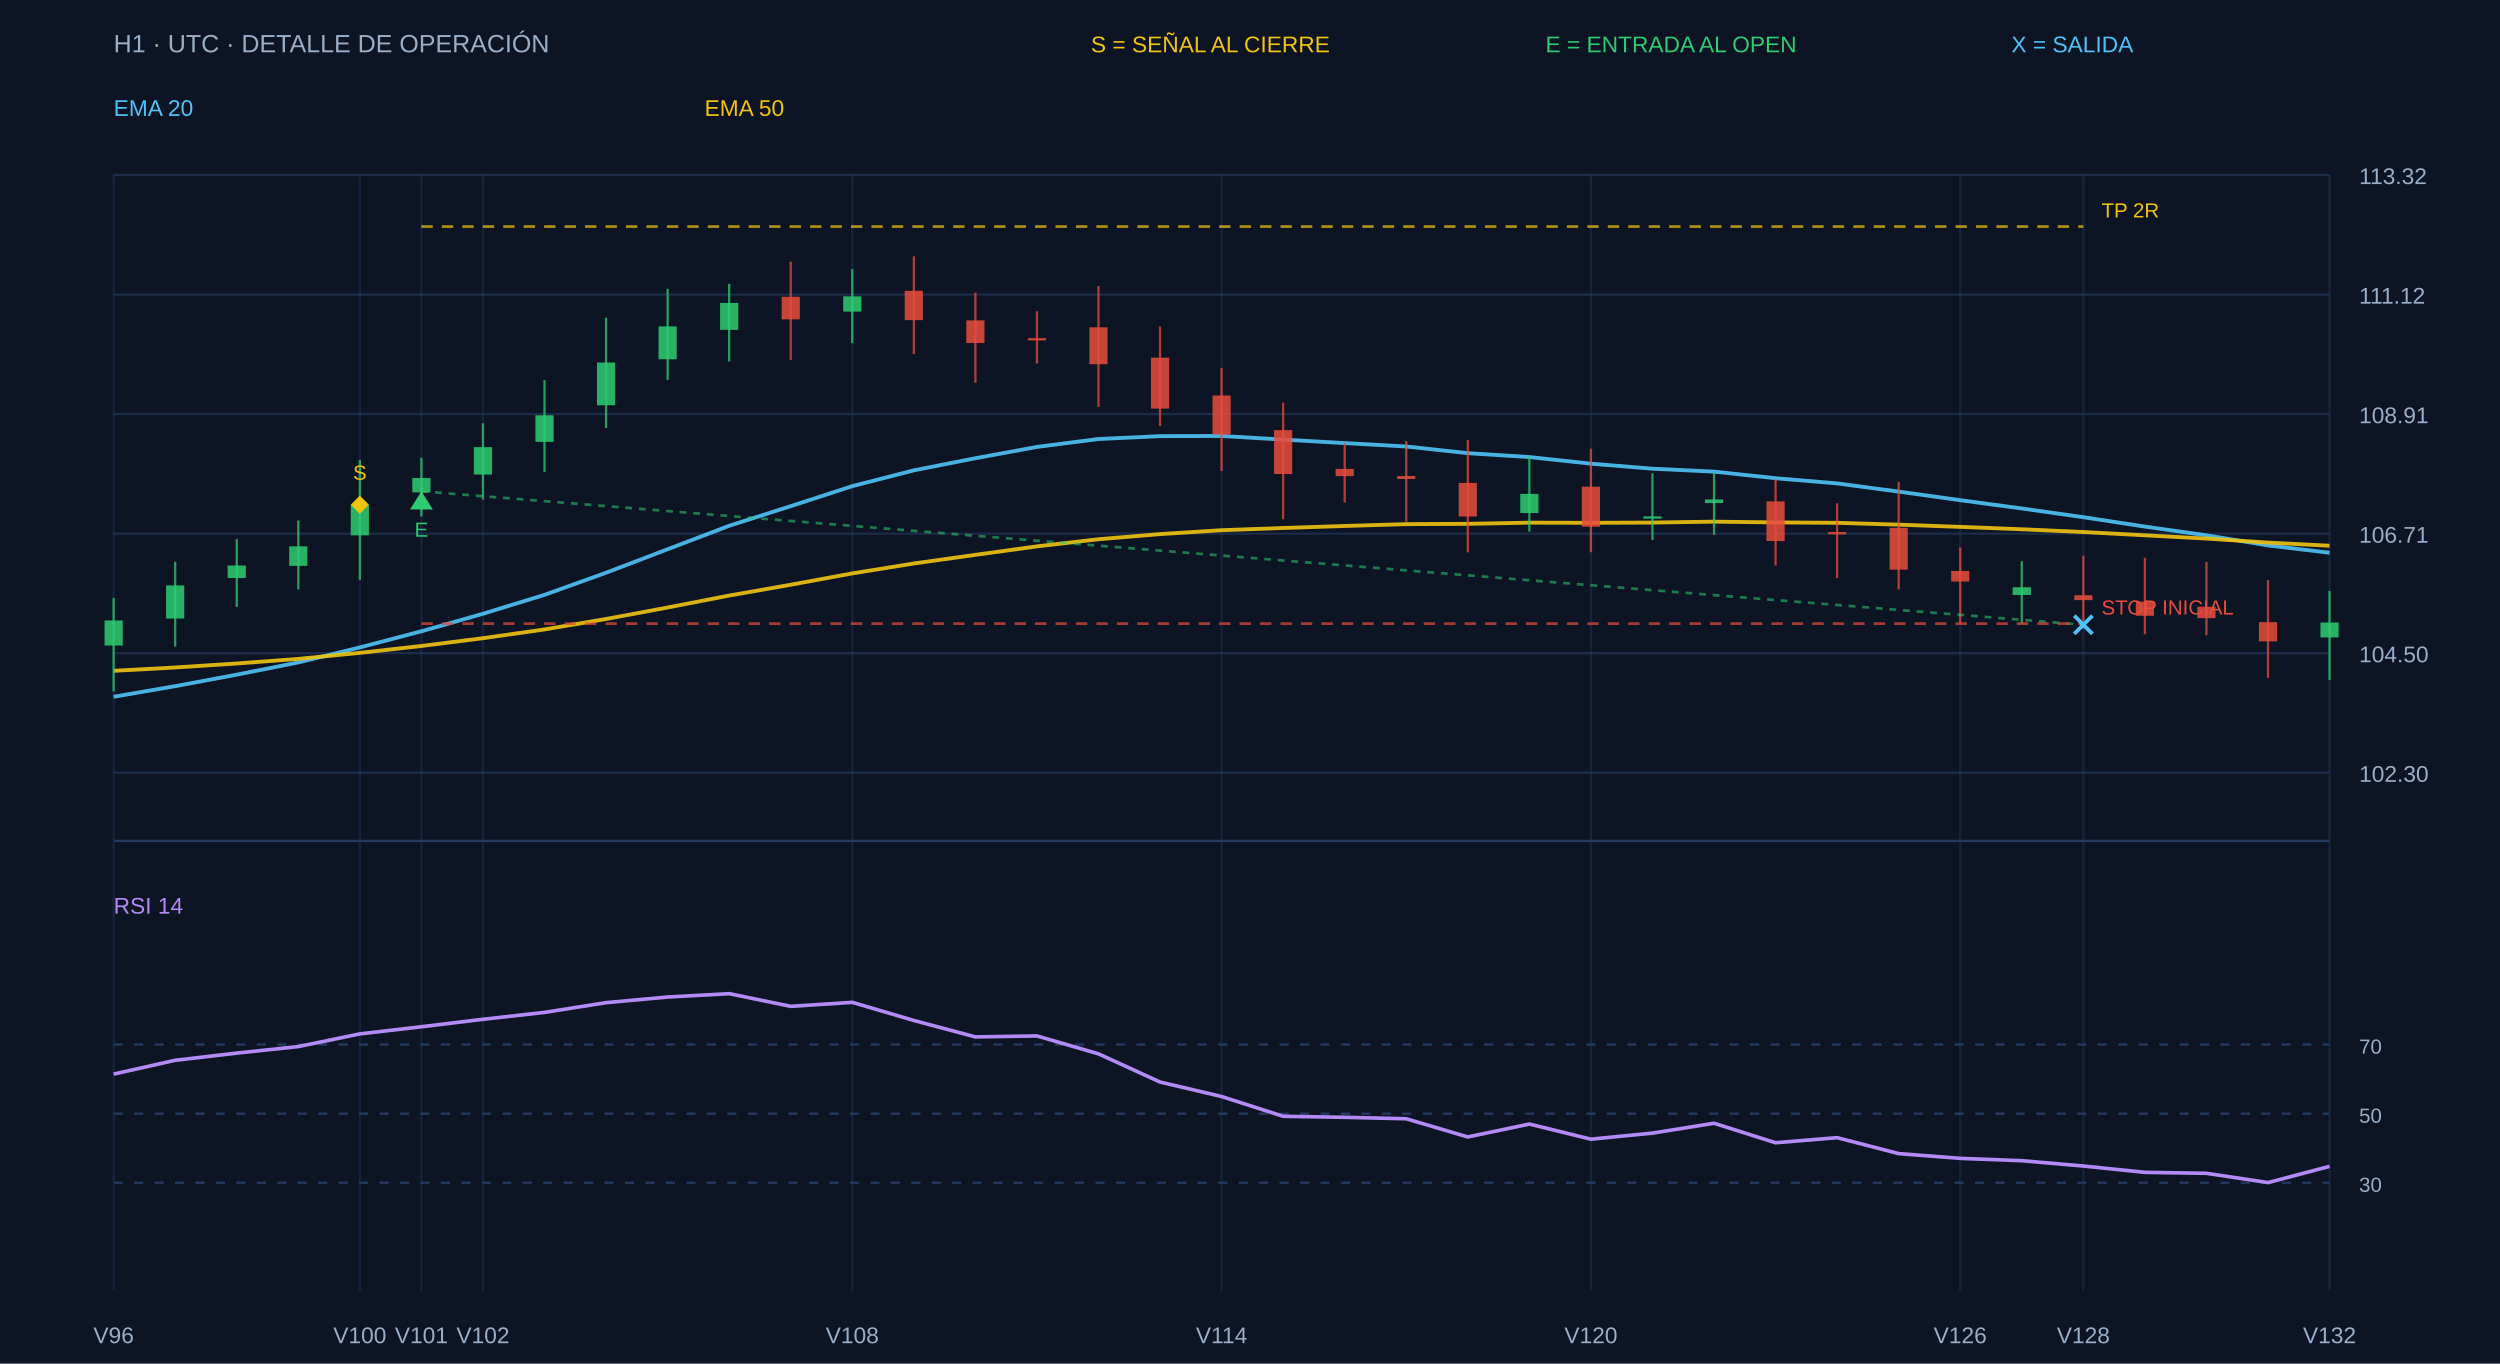
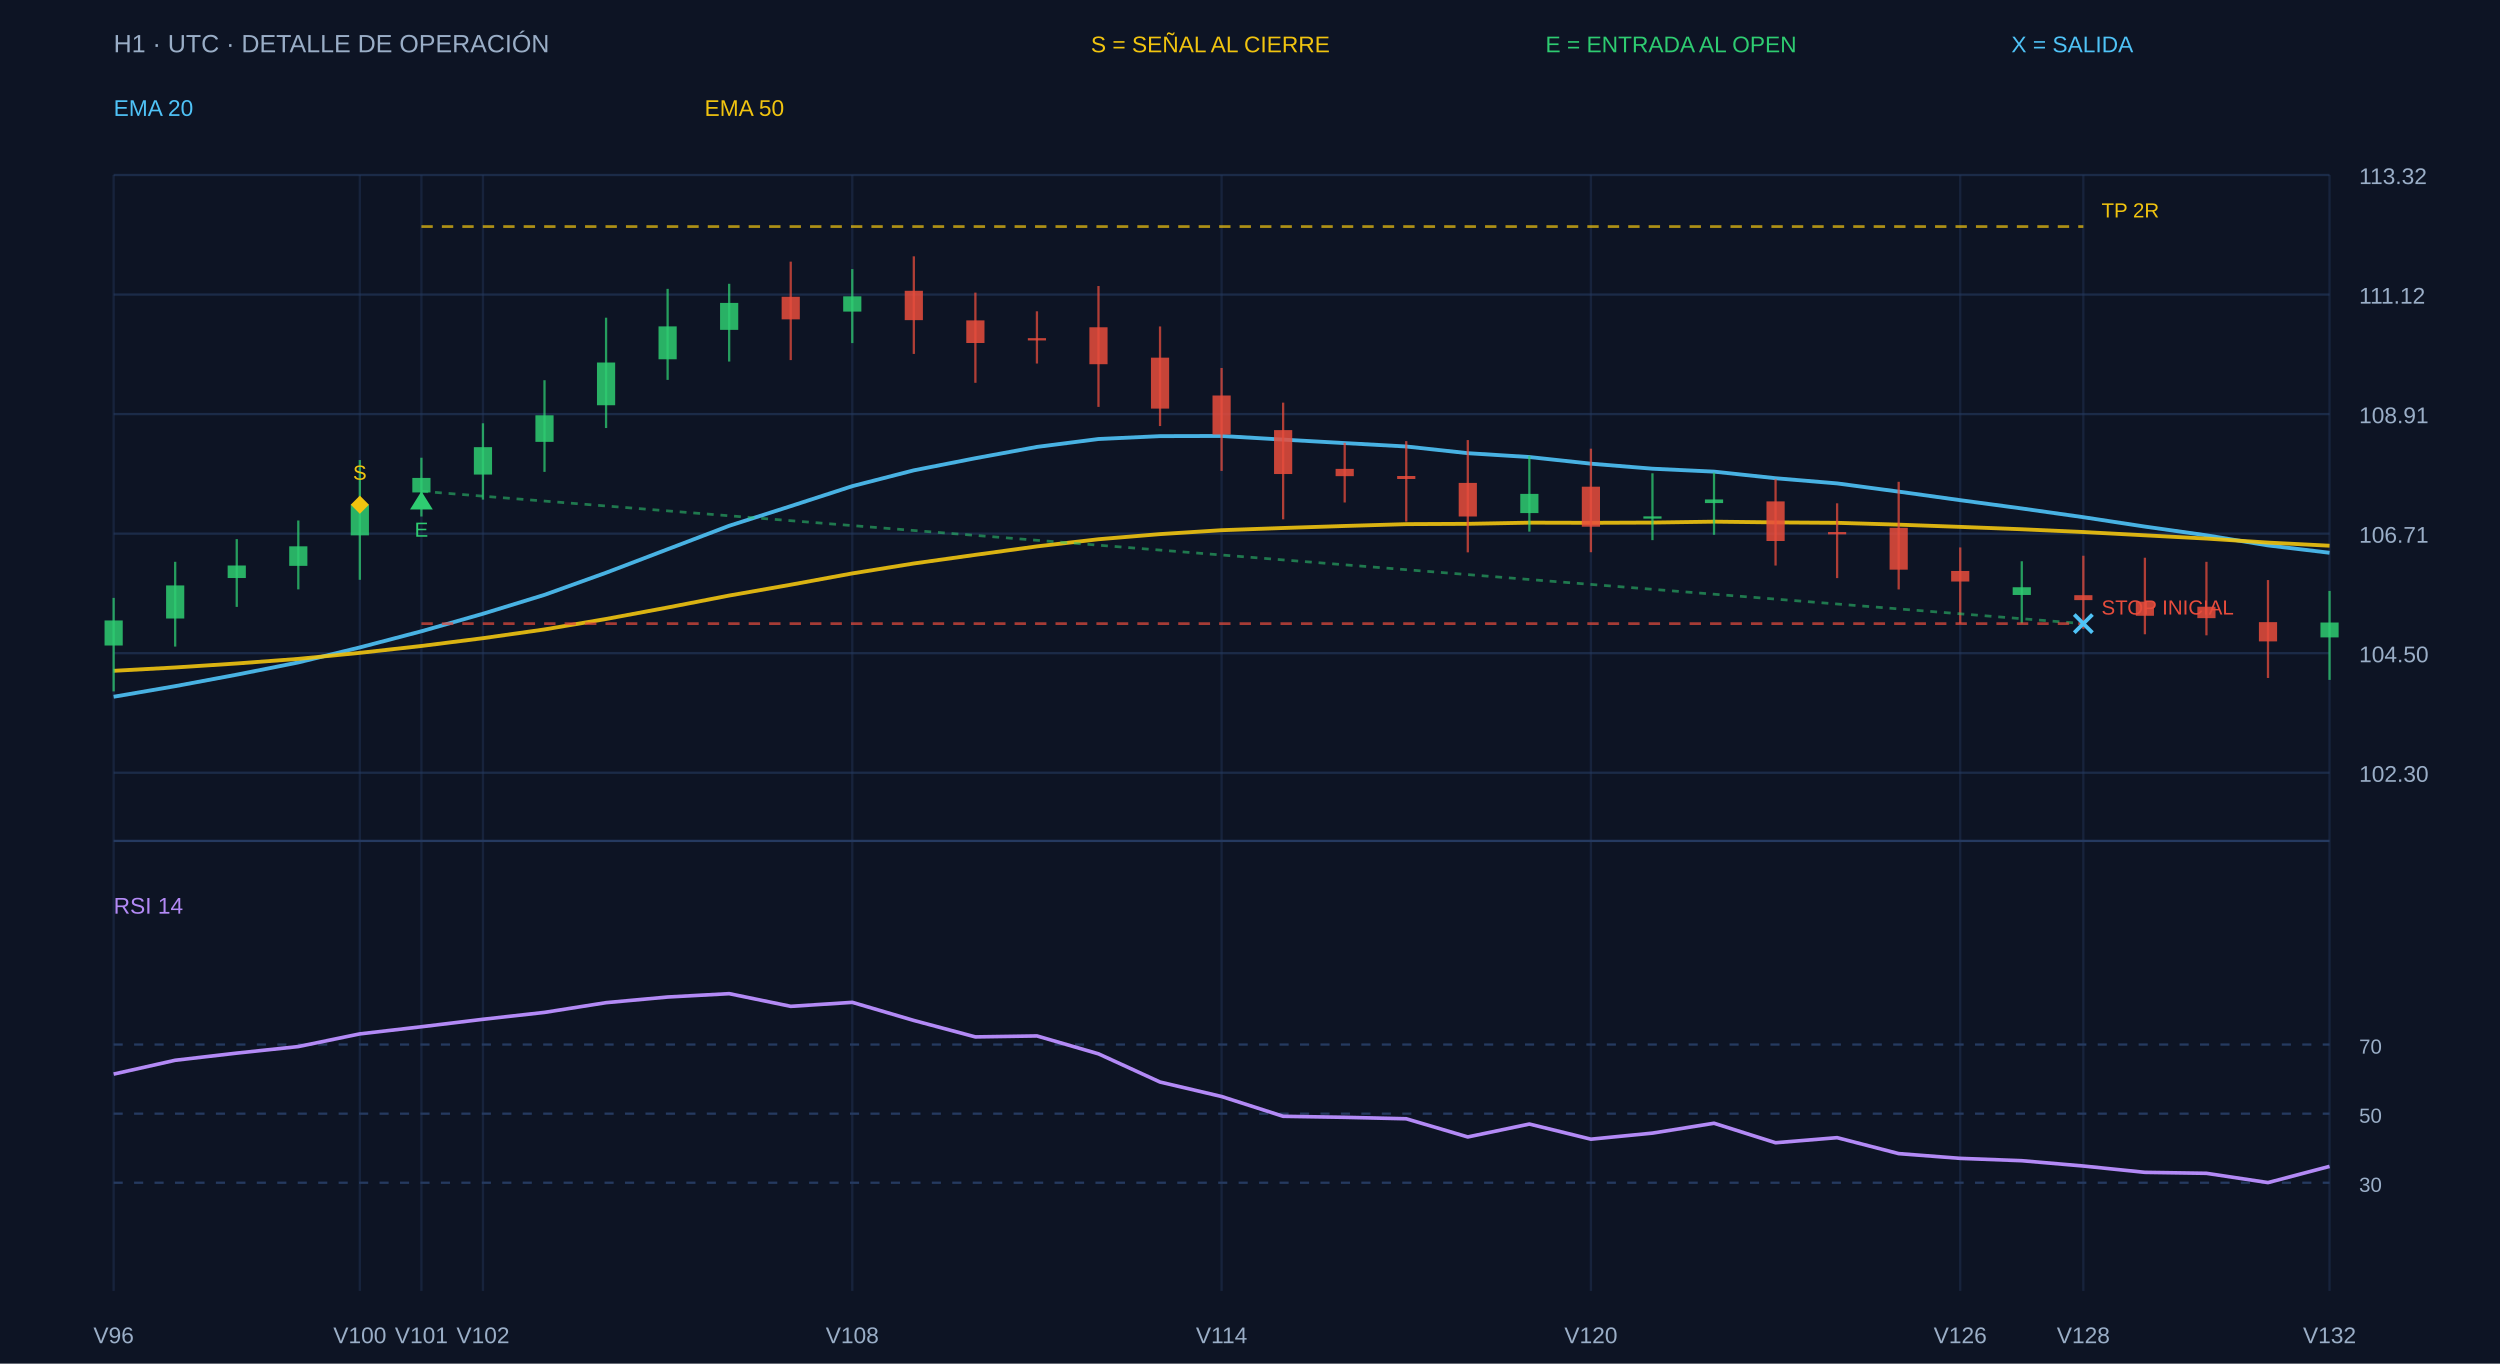
<svg xmlns="http://www.w3.org/2000/svg" viewBox="0 0 1100 600" role="img">
  <rect width="1100" height="600" fill="#0d1424" />
  <text x="50.00" y="23.00" fill="#9aaec7" font-size="11" font-family="Segoe UI,Arial,sans-serif" text-anchor="start">H1 · UTC · DETALLE DE OPERACIÓN</text>
  <text x="480.00" y="23.00" fill="#f1c40f" font-size="10" font-family="Segoe UI,Arial,sans-serif" text-anchor="start">S = SEÑAL AL CIERRE</text>
  <text x="680.00" y="23.00" fill="#2ecc71" font-size="10" font-family="Segoe UI,Arial,sans-serif" text-anchor="start">E = ENTRADA AL OPEN</text>
  <text x="885.00" y="23.00" fill="#4fc3f7" font-size="10" font-family="Segoe UI,Arial,sans-serif" text-anchor="start">X = SALIDA</text>
  <path d="M50 340.00H1025" stroke="#253a60" opacity=".6" />
  <text x="1038.00" y="344.00" fill="#9aaec7" font-size="10" font-family="Segoe UI,Arial,sans-serif" text-anchor="start">102.30</text>
  <path d="M50 287.40H1025" stroke="#253a60" opacity=".6" />
  <text x="1038.00" y="291.40" fill="#9aaec7" font-size="10" font-family="Segoe UI,Arial,sans-serif" text-anchor="start">104.50</text>
  <path d="M50 234.80H1025" stroke="#253a60" opacity=".6" />
  <text x="1038.00" y="238.80" fill="#9aaec7" font-size="10" font-family="Segoe UI,Arial,sans-serif" text-anchor="start">106.71</text>
  <path d="M50 182.20H1025" stroke="#253a60" opacity=".6" />
  <text x="1038.00" y="186.20" fill="#9aaec7" font-size="10" font-family="Segoe UI,Arial,sans-serif" text-anchor="start">108.91</text>
  <path d="M50 129.60H1025" stroke="#253a60" opacity=".6" />
  <text x="1038.00" y="133.60" fill="#9aaec7" font-size="10" font-family="Segoe UI,Arial,sans-serif" text-anchor="start">111.12</text>
  <path d="M50 77.00H1025" stroke="#253a60" opacity=".6" />
  <text x="1038.00" y="81.00" fill="#9aaec7" font-size="10" font-family="Segoe UI,Arial,sans-serif" text-anchor="start">113.32</text>
  <path d="M50.00 77V568" stroke="#253a60" opacity=".4" />
  <text x="50.00" y="591.00" fill="#9aaec7" font-size="10" font-family="Segoe UI,Arial,sans-serif" text-anchor="middle">V96</text>
  <path d="M158.33 77V568" stroke="#253a60" opacity=".4" />
  <text x="158.33" y="591.00" fill="#9aaec7" font-size="10" font-family="Segoe UI,Arial,sans-serif" text-anchor="middle">V100</text>
  <path d="M185.42 77V568" stroke="#253a60" opacity=".4" />
  <text x="185.42" y="591.00" fill="#9aaec7" font-size="10" font-family="Segoe UI,Arial,sans-serif" text-anchor="middle">V101</text>
  <path d="M212.50 77V568" stroke="#253a60" opacity=".4" />
  <text x="212.50" y="591.00" fill="#9aaec7" font-size="10" font-family="Segoe UI,Arial,sans-serif" text-anchor="middle">V102</text>
  <path d="M375.00 77V568" stroke="#253a60" opacity=".4" />
  <text x="375.00" y="591.00" fill="#9aaec7" font-size="10" font-family="Segoe UI,Arial,sans-serif" text-anchor="middle">V108</text>
  <path d="M537.50 77V568" stroke="#253a60" opacity=".4" />
  <text x="537.50" y="591.00" fill="#9aaec7" font-size="10" font-family="Segoe UI,Arial,sans-serif" text-anchor="middle">V114</text>
  <path d="M700.00 77V568" stroke="#253a60" opacity=".4" />
  <text x="700.00" y="591.00" fill="#9aaec7" font-size="10" font-family="Segoe UI,Arial,sans-serif" text-anchor="middle">V120</text>
  <path d="M862.50 77V568" stroke="#253a60" opacity=".4" />
  <text x="862.50" y="591.00" fill="#9aaec7" font-size="10" font-family="Segoe UI,Arial,sans-serif" text-anchor="middle">V126</text>
  <path d="M916.67 77V568" stroke="#253a60" opacity=".4" />
  <text x="916.67" y="591.00" fill="#9aaec7" font-size="10" font-family="Segoe UI,Arial,sans-serif" text-anchor="middle">V128</text>
  <path d="M1025.00 77V568" stroke="#253a60" opacity=".4" />
  <text x="1025.00" y="591.00" fill="#9aaec7" font-size="10" font-family="Segoe UI,Arial,sans-serif" text-anchor="middle">V132</text>
  <polyline points="50.00,306.57 77.08,301.91 104.17,296.85 131.25,291.47 158.33,284.86 185.42,277.76 212.50,270.05 239.58,261.73 266.67,252.00 293.75,241.67 320.83,231.35 347.92,222.70 375.00,213.91 402.08,206.95 429.17,201.62 456.25,196.64 483.33,193.17 510.42,191.90 537.50,191.83 564.58,193.43 591.67,194.96 618.75,196.46 645.83,199.40 672.92,201.10 700.00,204.02 727.08,206.23 754.17,207.52 781.25,210.42 808.33,212.70 835.42,216.32 862.50,220.08 889.58,223.73 916.67,227.57 943.75,231.70 970.83,235.54 997.92,239.98 1025.00,243.22" fill="none" stroke="#4fc3f7" stroke-width="1.7" opacity="0.9" stroke-linejoin="round" />
  <text x="50.00" y="51.00" fill="#4fc3f7" font-size="10" font-family="Segoe UI,Arial,sans-serif" text-anchor="start">EMA 20</text>
  <polyline points="50.00,295.16 77.08,293.69 104.17,291.93 131.25,289.91 158.33,287.25 185.42,284.23 212.50,280.80 239.58,276.95 266.67,272.35 293.75,267.30 320.83,262.04 347.92,257.28 375.00,252.30 402.08,247.93 429.17,244.13 456.25,240.41 483.33,237.27 510.42,235.01 537.50,233.29 564.58,232.32 591.67,231.43 618.75,230.62 645.83,230.49 672.92,229.97 700.00,230.04 727.08,229.93 754.17,229.53 781.25,229.86 808.33,230.04 835.42,230.85 862.50,231.83 889.58,232.87 916.67,234.09 943.75,235.54 970.83,236.97 997.92,238.74 1025.00,240.12" fill="none" stroke="#f1c40f" stroke-width="1.7" opacity="0.9" stroke-linejoin="round" />
  <text x="310.00" y="51.00" fill="#f1c40f" font-size="10" font-family="Segoe UI,Arial,sans-serif" text-anchor="start">EMA 50</text>
  <path d="M50.00 263.07V304.22" stroke="#2ecc71" stroke-width="1" opacity=".75" />
  <rect x="46.00" y="273.00" width="8.00" height="11.03" fill="#2ecc71" opacity=".85" />
  <path d="M77.08 247.19V284.50" stroke="#2ecc71" stroke-width="1" opacity=".75" />
  <rect x="73.08" y="257.59" width="8.00" height="14.56" fill="#2ecc71" opacity=".85" />
  <path d="M104.17 237.21V267.03" stroke="#2ecc71" stroke-width="1" opacity=".75" />
  <rect x="100.17" y="248.82" width="8.00" height="5.51" fill="#2ecc71" opacity=".85" />
  <path d="M131.25 229.02V259.33" stroke="#2ecc71" stroke-width="1" opacity=".75" />
  <rect x="127.25" y="240.38" width="8.00" height="8.60" fill="#2ecc71" opacity=".85" />
  <path d="M158.33 202.42V255.12" stroke="#2ecc71" stroke-width="1" opacity=".75" />
  <rect x="154.33" y="222.07" width="8.00" height="13.49" fill="#2ecc71" opacity=".85" />
  <path d="M185.42 201.40V227.27" stroke="#2ecc71" stroke-width="1" opacity=".75" />
  <rect x="181.42" y="210.29" width="8.00" height="6.38" fill="#2ecc71" opacity=".85" />
  <path d="M212.50 186.24V219.83" stroke="#2ecc71" stroke-width="1" opacity=".75" />
  <rect x="208.50" y="196.75" width="8.00" height="12.06" fill="#2ecc71" opacity=".85" />
  <path d="M239.58 167.30V207.62" stroke="#2ecc71" stroke-width="1" opacity=".75" />
  <rect x="235.58" y="182.73" width="8.00" height="11.69" fill="#2ecc71" opacity=".85" />
  <path d="M266.67 139.79V188.33" stroke="#2ecc71" stroke-width="1" opacity=".75" />
  <rect x="262.67" y="159.51" width="8.00" height="18.80" fill="#2ecc71" opacity=".85" />
  <path d="M293.75 127.10V167.15" stroke="#2ecc71" stroke-width="1" opacity=".75" />
  <rect x="289.75" y="143.61" width="8.00" height="14.47" fill="#2ecc71" opacity=".85" />
  <path d="M320.83 124.87V159.08" stroke="#2ecc71" stroke-width="1" opacity=".75" />
  <rect x="316.83" y="133.28" width="8.00" height="11.86" fill="#2ecc71" opacity=".85" />
  <path d="M347.92 115.12V158.44" stroke="#e74c3c" stroke-width="1" opacity=".75" />
  <rect x="343.92" y="130.58" width="8.00" height="9.94" fill="#e74c3c" opacity=".85" />
  <path d="M375.00 118.40V150.96" stroke="#2ecc71" stroke-width="1" opacity=".75" />
  <rect x="371.00" y="130.39" width="8.00" height="6.71" fill="#2ecc71" opacity=".85" />
  <path d="M402.08 112.78V155.73" stroke="#e74c3c" stroke-width="1" opacity=".75" />
  <rect x="398.08" y="127.95" width="8.00" height="12.91" fill="#e74c3c" opacity=".85" />
  <path d="M429.17 128.75V168.44" stroke="#e74c3c" stroke-width="1" opacity=".75" />
  <rect x="425.17" y="140.97" width="8.00" height="9.95" fill="#e74c3c" opacity=".85" />
  <path d="M456.25 136.97V159.95" stroke="#e74c3c" stroke-width="1" opacity=".75" />
  <rect x="452.25" y="148.79" width="8.00" height="1.00" fill="#e74c3c" opacity=".85" />
  <path d="M483.33 125.85V179.03" stroke="#e74c3c" stroke-width="1" opacity=".75" />
  <rect x="479.33" y="144.00" width="8.00" height="16.25" fill="#e74c3c" opacity=".85" />
  <path d="M510.42 143.64V187.46" stroke="#e74c3c" stroke-width="1" opacity=".75" />
  <rect x="506.42" y="157.37" width="8.00" height="22.42" fill="#e74c3c" opacity=".85" />
  <path d="M537.50 161.91V207.20" stroke="#e74c3c" stroke-width="1" opacity=".75" />
  <rect x="533.50" y="174.02" width="8.00" height="17.18" fill="#e74c3c" opacity=".85" />
  <path d="M564.58 177.16V228.50" stroke="#e74c3c" stroke-width="1" opacity=".75" />
  <rect x="560.58" y="189.25" width="8.00" height="19.32" fill="#e74c3c" opacity=".85" />
  <path d="M591.67 194.84V221.10" stroke="#e74c3c" stroke-width="1" opacity=".75" />
  <rect x="587.67" y="206.31" width="8.00" height="3.20" fill="#e74c3c" opacity=".85" />
  <path d="M618.75 194.09V229.50" stroke="#e74c3c" stroke-width="1" opacity=".75" />
  <rect x="614.75" y="209.44" width="8.00" height="1.32" fill="#e74c3c" opacity=".85" />
  <path d="M645.83 193.63V243.04" stroke="#e74c3c" stroke-width="1" opacity=".75" />
  <rect x="641.83" y="212.48" width="8.00" height="14.78" fill="#e74c3c" opacity=".85" />
  <path d="M672.92 200.59V233.91" stroke="#2ecc71" stroke-width="1" opacity=".75" />
  <rect x="668.92" y="217.31" width="8.00" height="8.44" fill="#2ecc71" opacity=".85" />
  <path d="M700.00 197.42V242.98" stroke="#e74c3c" stroke-width="1" opacity=".75" />
  <rect x="696.00" y="214.15" width="8.00" height="17.60" fill="#e74c3c" opacity=".85" />
  <path d="M727.08 208.25V237.66" stroke="#2ecc71" stroke-width="1" opacity=".75" />
  <rect x="723.08" y="227.20" width="8.00" height="1.00" fill="#2ecc71" opacity=".85" />
  <path d="M754.17 207.96V235.32" stroke="#2ecc71" stroke-width="1" opacity=".75" />
  <rect x="750.17" y="219.76" width="8.00" height="1.59" fill="#2ecc71" opacity=".85" />
  <path d="M781.25 210.83V248.85" stroke="#e74c3c" stroke-width="1" opacity=".75" />
  <rect x="777.25" y="220.61" width="8.00" height="17.43" fill="#e74c3c" opacity=".85" />
  <path d="M808.33 221.45V254.37" stroke="#e74c3c" stroke-width="1" opacity=".75" />
  <rect x="804.33" y="234.11" width="8.00" height="1.00" fill="#e74c3c" opacity=".85" />
  <path d="M835.42 211.99V259.36" stroke="#e74c3c" stroke-width="1" opacity=".75" />
  <rect x="831.42" y="232.23" width="8.00" height="18.42" fill="#e74c3c" opacity=".85" />
  <path d="M862.50 240.87V274.37" stroke="#e74c3c" stroke-width="1" opacity=".75" />
  <rect x="858.50" y="251.22" width="8.00" height="4.65" fill="#e74c3c" opacity=".85" />
  <path d="M889.58 246.95V274.34" stroke="#2ecc71" stroke-width="1" opacity=".75" />
  <rect x="885.58" y="258.39" width="8.00" height="3.40" fill="#2ecc71" opacity=".85" />
  <path d="M916.67 244.52V276.69" stroke="#e74c3c" stroke-width="1" opacity=".75" />
  <rect x="912.67" y="261.88" width="8.00" height="2.17" fill="#e74c3c" opacity=".85" />
  <path d="M943.75 245.40V279.08" stroke="#e74c3c" stroke-width="1" opacity=".75" />
  <rect x="939.75" y="264.73" width="8.00" height="6.22" fill="#e74c3c" opacity=".85" />
  <path d="M970.83 247.20V279.55" stroke="#e74c3c" stroke-width="1" opacity=".75" />
  <rect x="966.83" y="266.96" width="8.00" height="5.03" fill="#e74c3c" opacity=".85" />
  <path d="M997.92 255.23V298.31" stroke="#e74c3c" stroke-width="1" opacity=".75" />
  <rect x="993.92" y="273.74" width="8.00" height="8.47" fill="#e74c3c" opacity=".85" />
  <path d="M1025.00 260.01V299.16" stroke="#2ecc71" stroke-width="1" opacity=".75" />
  <rect x="1021.00" y="273.91" width="8.00" height="6.55" fill="#2ecc71" opacity=".85" />
-   <polyline points="185.42,216.16 916.67,274.90" fill="none" stroke="#2ecc71" stroke-width="1.2" opacity="0.55" stroke-linejoin="round" stroke-dasharray="3 3" />
+   <polyline points="185.42,216.16 916.67,274.39" fill="none" stroke="#2ecc71" stroke-width="1.2" opacity="0.55" stroke-linejoin="round" stroke-dasharray="3 3" />
  <polyline points="185.42,274.39 916.67,274.39" fill="none" stroke="#e74c3c" stroke-width="1.2" opacity="0.7" stroke-linejoin="round" stroke-dasharray="5 4" />
  <text x="924.67" y="270.39" fill="#e74c3c" font-size="9" font-family="Segoe UI,Arial,sans-serif" text-anchor="start">STOP INICIAL</text>
  <polyline points="185.42,99.68 916.67,99.68" fill="none" stroke="#f1c40f" stroke-width="1.2" opacity="0.7" stroke-linejoin="round" stroke-dasharray="5 4" />
  <text x="924.67" y="95.68" fill="#f1c40f" font-size="9" font-family="Segoe UI,Arial,sans-serif" text-anchor="start">TP 2R</text>
  <g>
    <path d="M158.33 218.07l4 4-4 4-4-4Z" fill="#f1c40f" />
    <text x="158.33" y="211.07" fill="#f1c40f" font-size="9" font-family="Segoe UI,Arial,sans-serif" text-anchor="middle">S</text>
  </g>
  <g>
    <path d="M185.42 216.16l-5 8h10Z" fill="#2ecc71" />
    <text x="185.42" y="236.16" fill="#2ecc71" font-size="9" font-family="Segoe UI,Arial,sans-serif" text-anchor="middle">E</text>
  </g>
  <g>
-     <path d="M912.67 270.90l8 8m-8 0 8-8" stroke="#4fc3f7" stroke-width="1.7" />
+     <path d="M912.67 270.39l8 8m-8 0 8-8" stroke="#4fc3f7" stroke-width="1.7" />
  </g>
  <path d="M50 370H1025" stroke="#253a60" />
  <polyline points="50.00,520.40 1025.00,520.40" fill="none" stroke="#253a60" stroke-width="1" opacity="1" stroke-linejoin="round" stroke-dasharray="4 5" />
  <text x="1038.00" y="524.40" fill="#9aaec7" font-size="9" font-family="Segoe UI,Arial,sans-serif" text-anchor="start">30</text>
  <polyline points="50.00,490.00 1025.00,490.00" fill="none" stroke="#253a60" stroke-width="1" opacity="1" stroke-linejoin="round" stroke-dasharray="4 5" />
  <text x="1038.00" y="494.00" fill="#9aaec7" font-size="9" font-family="Segoe UI,Arial,sans-serif" text-anchor="start">50</text>
  <polyline points="50.00,459.60 1025.00,459.60" fill="none" stroke="#253a60" stroke-width="1" opacity="1" stroke-linejoin="round" stroke-dasharray="4 5" />
  <text x="1038.00" y="463.60" fill="#9aaec7" font-size="9" font-family="Segoe UI,Arial,sans-serif" text-anchor="start">70</text>
  <polyline points="50.00,472.60 77.08,466.52 104.17,463.37 131.25,460.49 158.33,454.91 185.42,451.77 212.50,448.49 239.58,445.45 266.67,441.17 293.75,438.69 320.83,437.21 347.92,442.79 375.00,441.03 402.08,449.00 429.17,456.24 456.25,455.81 483.33,463.69 510.42,476.10 537.50,482.47 564.58,491.17 591.67,491.62 618.75,492.26 645.83,500.26 672.92,494.58 700.00,501.24 727.08,498.57 754.17,494.23 781.25,502.81 808.33,500.57 835.42,507.59 862.50,509.68 889.58,510.71 916.67,513.05 943.75,515.83 970.83,516.26 997.92,520.34 1025.00,513.21" fill="none" stroke="#b38af6" stroke-width="1.6" opacity="1" stroke-linejoin="round" />
  <text x="50.00" y="402.00" fill="#b38af6" font-size="10" font-family="Segoe UI,Arial,sans-serif" text-anchor="start">RSI 14</text>
</svg>
